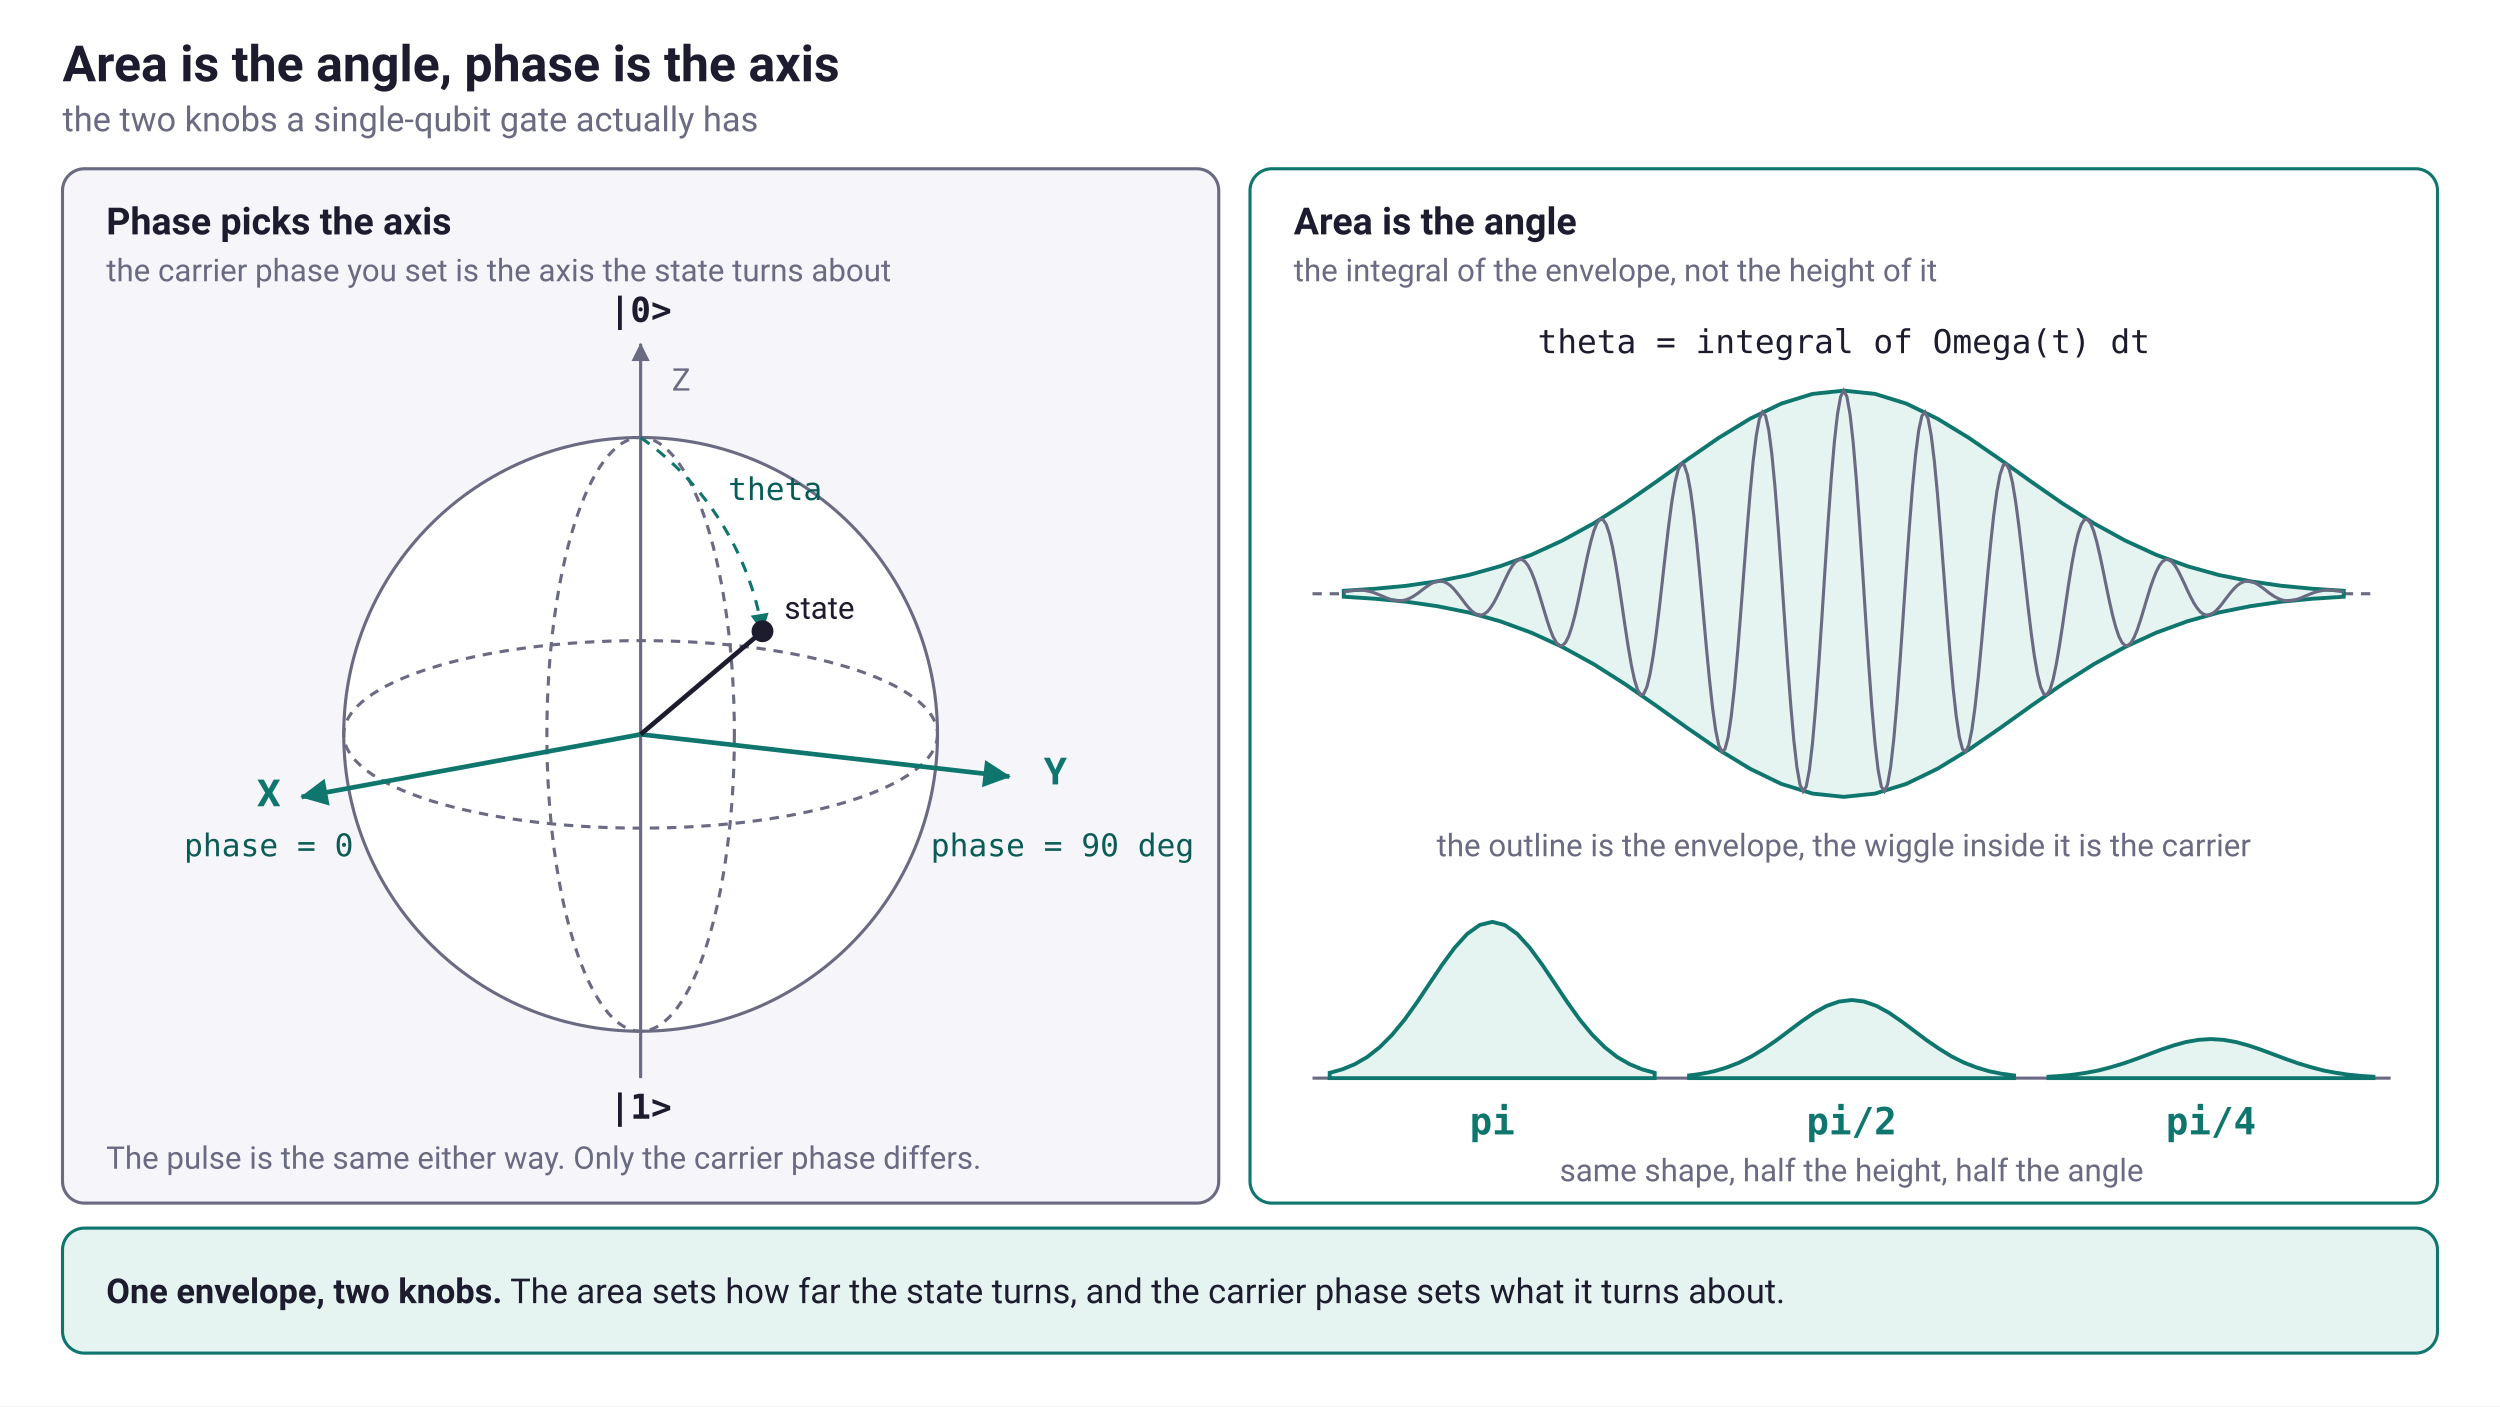
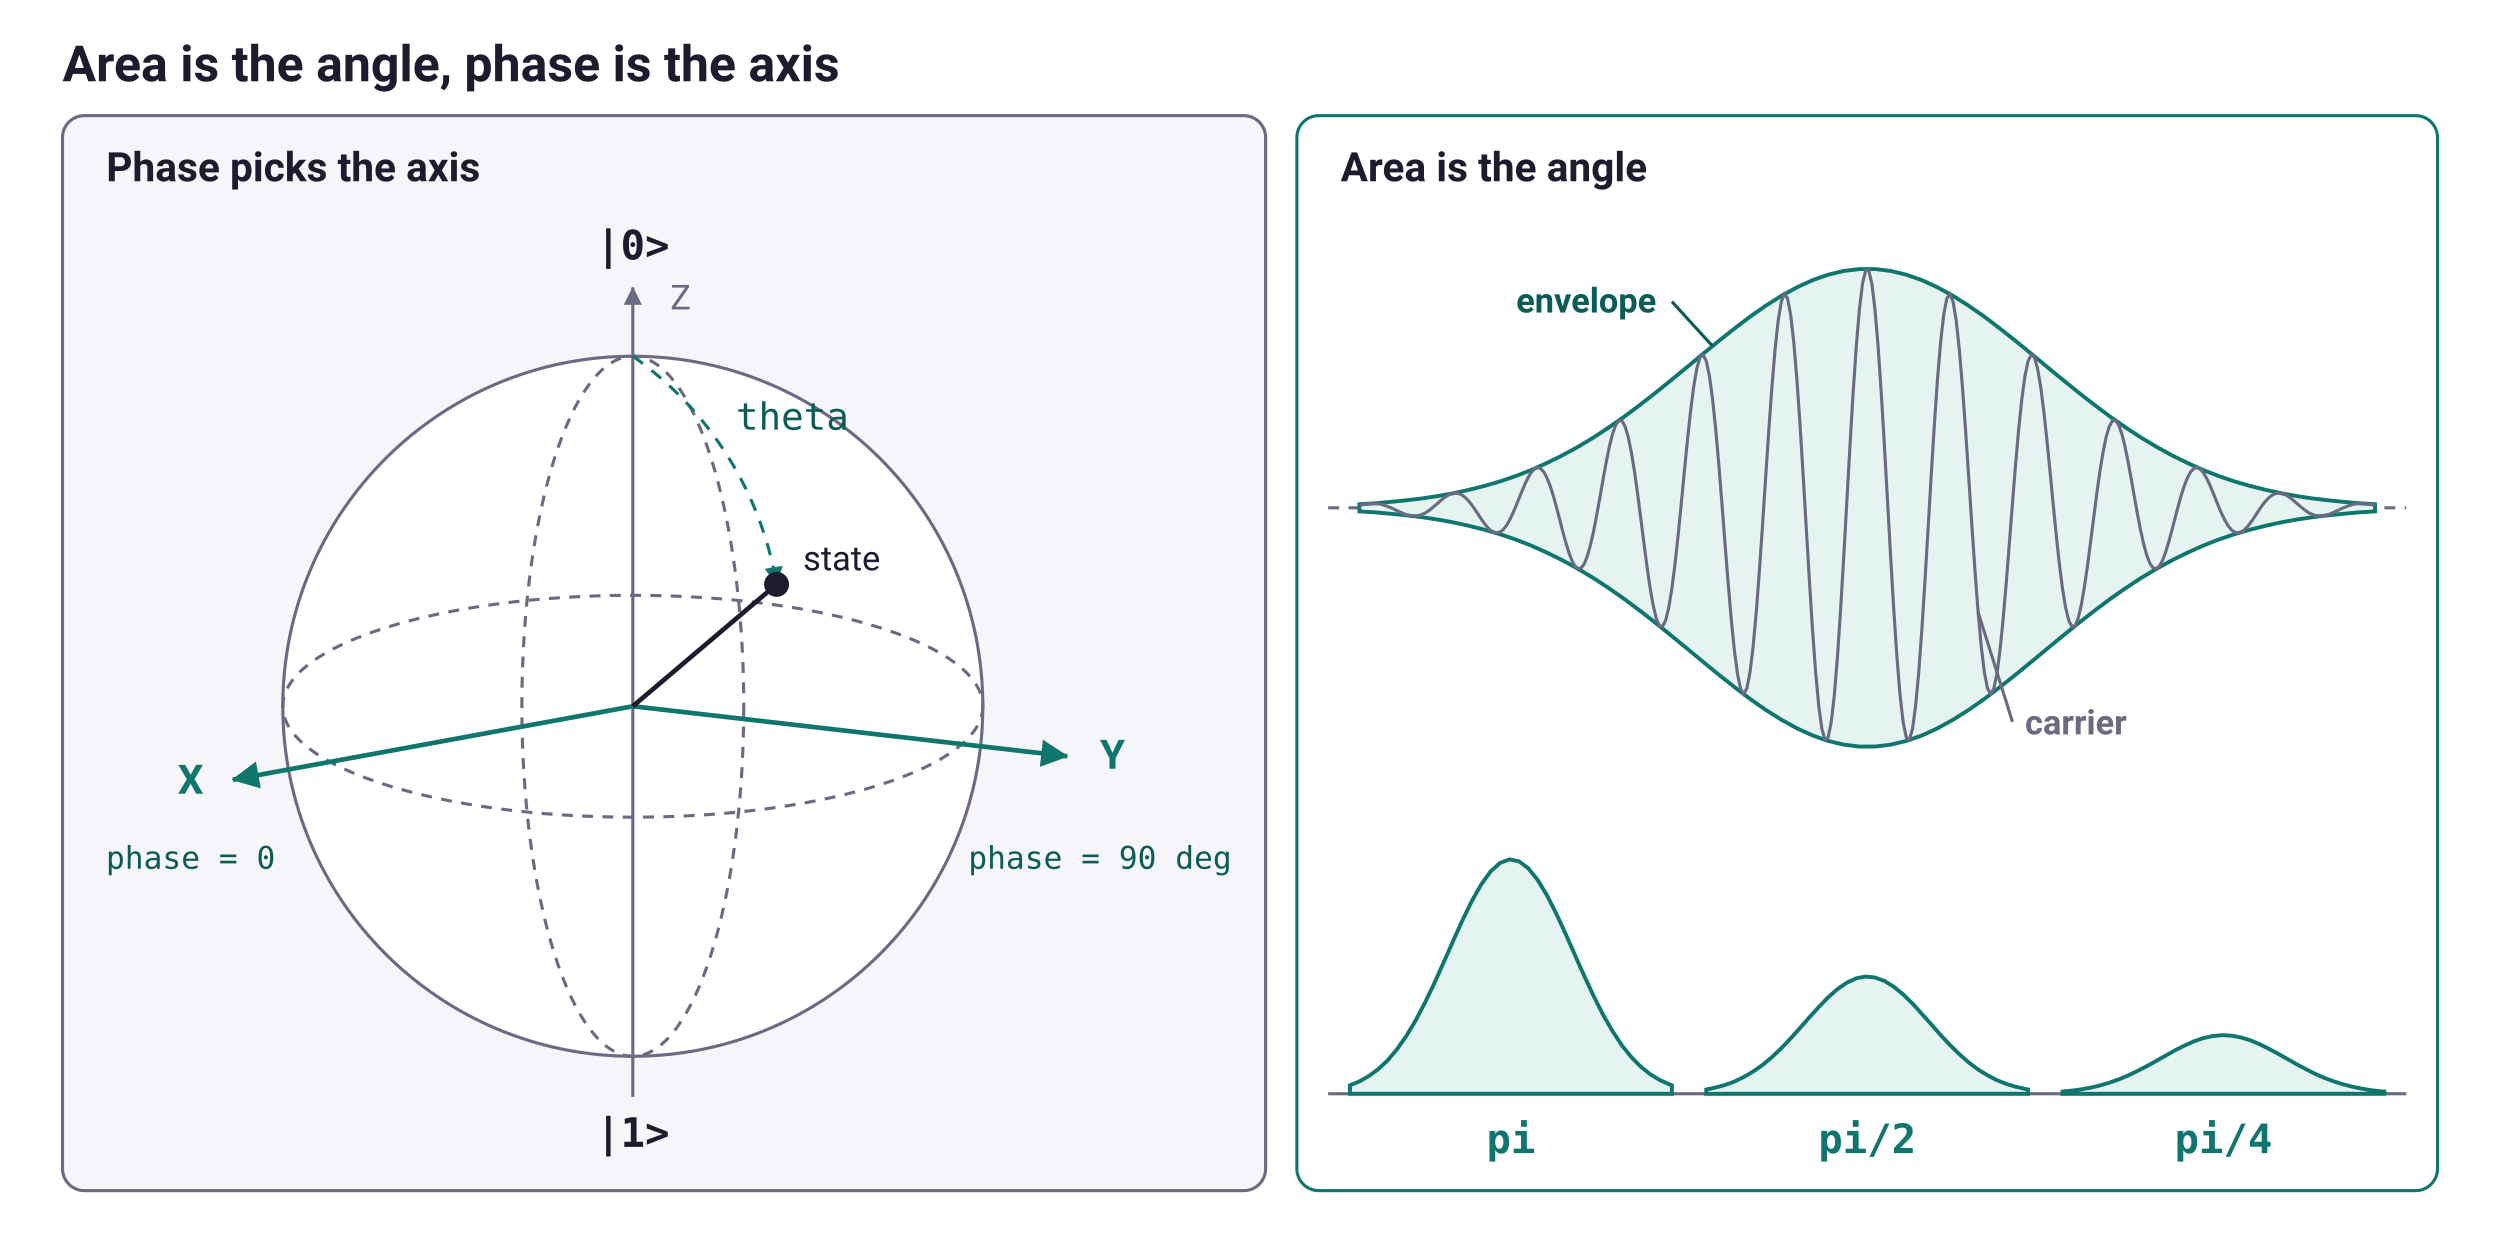
- <svg xmlns="http://www.w3.org/2000/svg" viewBox="0 0 1600 900" width="1600" height="900" role="img" font-family="-apple-system, Segoe UI, Roboto, Helvetica, Arial, sans-serif">
+ <svg xmlns="http://www.w3.org/2000/svg" viewBox="0 0 1600 800" width="1600" height="800" role="img" font-family="-apple-system, Segoe UI, Roboto, Helvetica, Arial, sans-serif">
  <defs>
    <marker id="arrow" viewBox="0 0 12 12" refX="10.5" refY="6" markerWidth="7" markerHeight="7" orient="auto">
      <path d="M1 1 L11 6 L1 11 Z" fill="#0f766e" />
    </marker>
    <marker id="arrowgrey" viewBox="0 0 12 12" refX="10.5" refY="6" markerWidth="7" markerHeight="7" orient="auto">
      <path d="M1 1 L11 6 L1 11 Z" fill="#6a6a82" />
    </marker>
  </defs>
-   <rect width="1600" height="900" fill="#ffffff" />
+   <rect width="1600" height="800" fill="#ffffff" />
  <text x="40" y="52" font-size="32" font-weight="700" fill="#1c1c2e">Area is the angle, phase is the axis</text>
-   <text x="40" y="84" font-size="22" fill="#6a6a82">the two knobs a single-qubit gate actually has</text>
-   <rect x="40" y="108" width="740" height="662" rx="14" fill="#f5f5fa" stroke="#6a6a82" stroke-width="2" />
-   <text x="68" y="150" font-size="24" font-weight="700" fill="#1c1c2e">Phase picks the axis</text>
-   <text x="68" y="180" font-size="20" fill="#6a6a82">the carrier phase you set is the axis the state turns about</text>
-   <circle cx="410" cy="470" r="190" fill="#ffffff" stroke="#6a6a82" stroke-width="2" />
-   <ellipse cx="410" cy="470" rx="190" ry="60" fill="none" stroke="#6a6a82" stroke-width="2" stroke-dasharray="6 5" />
-   <ellipse cx="410" cy="470" rx="60" ry="190" fill="none" stroke="#6a6a82" stroke-width="2" stroke-dasharray="6 5" />
-   <line x1="410" y1="690" x2="410" y2="220" stroke="#6a6a82" stroke-width="2" marker-end="url(#arrowgrey)" />
-   <text x="410" y="206" font-size="22" font-weight="700" fill="#1c1c2e" text-anchor="middle" font-family="ui-monospace, SFMono-Regular, Menlo, Consolas, monospace">|0&gt;</text>
-   <text x="410" y="716" font-size="22" font-weight="700" fill="#1c1c2e" text-anchor="middle" font-family="ui-monospace, SFMono-Regular, Menlo, Consolas, monospace">|1&gt;</text>
-   <text x="430" y="250" font-size="20" fill="#6a6a82">Z</text>
-   <line x1="410" y1="470" x2="193" y2="510" stroke="#0f766e" stroke-width="3" marker-end="url(#arrow)" />
-   <text x="172" y="516" font-size="24" font-weight="700" fill="#0f766e" text-anchor="middle">X</text>
-   <text x="172" y="548" font-size="20" fill="#0b5c56" text-anchor="middle" font-family="ui-monospace, SFMono-Regular, Menlo, Consolas, monospace">phase = 0</text>
-   <line x1="410" y1="470" x2="646" y2="497" stroke="#0f766e" stroke-width="3" marker-end="url(#arrow)" />
-   <text x="668" y="502" font-size="24" font-weight="700" fill="#0f766e">Y</text>
-   <text x="680" y="548" font-size="20" fill="#0b5c56" text-anchor="middle" font-family="ui-monospace, SFMono-Regular, Menlo, Consolas, monospace">phase = 90 deg</text>
-   <path d="M 410 280 A 190 190 0 0 1 488 404" fill="none" stroke="#0f766e" stroke-width="2" stroke-dasharray="7 6" marker-end="url(#arrow)" />
-   <text x="466" y="320" font-size="20" fill="#0b5c56" font-family="ui-monospace, SFMono-Regular, Menlo, Consolas, monospace">theta</text>
-   <line x1="410" y1="470" x2="488" y2="404" stroke="#1c1c2e" stroke-width="3" />
-   <circle cx="488" cy="404" r="7" fill="#1c1c2e" />
-   <text x="502" y="396" font-size="20" fill="#1c1c2e">state</text>
-   <text x="68" y="748" font-size="20" fill="#6a6a82">The pulse is the same either way. Only the carrier phase differs.</text>
-   <rect x="800" y="108" width="760" height="662" rx="14" fill="#ffffff" stroke="#0f766e" stroke-width="2" />
-   <text x="828" y="150" font-size="24" font-weight="700" fill="#1c1c2e">Area is the angle</text>
-   <text x="828" y="180" font-size="20" fill="#6a6a82">the integral of the envelope, not the height of it</text>
-   <text x="1180" y="226" font-size="21" fill="#1c1c2e" text-anchor="middle" font-family="ui-monospace, SFMono-Regular, Menlo, Consolas, monospace">theta = integral of Omega(t) dt</text>
-   <line x1="840" y1="380" x2="1520" y2="380" stroke="#6a6a82" stroke-width="2" stroke-dasharray="6 5" />
-   <polygon fill="#e6f4f1" stroke="#0f766e" stroke-width="2.5" points="             860,378.1 880,376.8 900,374.9 920,372 940,368 960,362.4 980,355.1 1000,345.9             1020,334.9 1040,322.2 1060,308.3 1080,294 1100,280.2 1120,268 1140,258.3 1160,252.1             1180,250 1200,252.1 1220,258.3 1240,268 1260,280.2 1280,294 1300,308.3 1320,322.2             1340,334.9 1360,345.9 1380,355.1 1400,362.4 1420,368 1440,372 1460,374.9 1480,376.8             1500,378.1             1500,381.9 1480,383.2 1460,385.1 1440,388 1420,392 1400,397.6 1380,404.9 1360,414.1             1340,425.1 1320,437.8 1300,451.7 1280,466 1260,479.8 1240,492 1220,501.7 1200,507.9             1180,510 1160,507.9 1140,501.7 1120,492 1100,479.8 1080,466 1060,451.7 1040,437.8             1020,425.1 1000,414.1 980,404.9 960,397.6 940,392 920,388 900,385.1 880,383.2             860,381.9" />
-   <polyline fill="none" stroke="#6a6a82" stroke-width="2" points="             860,378.9 862,378.5 864,378.1 866,377.9 868,377.7 870,377.6 872,377.7 874,378 876,378.4 878,378.9             880,379.6 882,380.4 884,381.2 886,382.1 888,382.9 890,383.6 892,384.1 894,384.4 896,384.5 898,384.3             900,383.8 902,383 904,382 906,380.7 908,379.3 910,377.7 912,376.2 914,374.8 916,373.5 918,372.6             920,372 922,371.9 924,372.3 926,373.2 928,374.6 930,376.5 932,378.8 934,381.3 936,383.9 938,386.6             940,389 942,391.1 944,392.6 946,393.5 948,393.7 950,392.9 952,391.4 954,388.9 956,385.8 958,382             960,377.9 962,373.5 964,369.3 966,365.3 968,362 970,359.6 972,358.2 974,358.1 976,359.4 978,362             980,365.9 982,370.9 984,376.8 986,383.3 988,390 990,396.6 992,402.6 994,407.6 996,411.2 998,413.1             1000,413.1 1002,411.1 1004,407.1 1006,401.1 1008,393.6 1010,384.7 1012,375.1 1014,365.2 1016,355.7 1018,347.1             1020,340 1022,335 1024,332.4 1026,332.6 1028,335.7 1030,341.6 1032,350.1 1034,360.9 1036,373.3 1038,386.8             1040,400.5 1042,413.6 1044,425.3 1046,434.8 1048,441.4 1050,444.7 1052,444.1 1054,439.7 1056,431.5 1058,419.9             1060,405.4 1062,388.8 1064,371 1066,353.1 1068,336 1070,321 1072,308.9 1074,300.7 1076,296.9 1078,297.9             1080,303.9 1082,314.6 1084,329.5 1086,348 1088,369 1090,391.2 1092,413.5 1094,434.4 1096,452.7 1098,467.2             1100,476.9 1102,481.1 1104,479.4 1106,471.8 1108,458.5 1110,440.3 1112,418.1 1114,393.1 1116,366.8 1118,340.7             1120,316.4 1122,295.3 1124,278.9 1126,268.1 1128,263.7 1130,266.2 1132,275.3 1134,290.8 1136,311.8 1138,337.1             1140,365.3 1142,394.8 1144,423.7 1146,450.4 1148,473.3 1150,490.9 1152,502.2 1154,506.4 1156,503.3 1158,492.8             1160,475.7 1162,452.9 1164,425.6 1166,395.5 1168,364.4 1170,334.1 1172,306.3 1174,282.8 1176,265 1178,253.8             1180,250 1182,253.8 1184,265 1186,282.8 1188,306.3 1190,334.1 1192,364.4 1194,395.5 1196,425.6 1198,452.9             1200,475.7 1202,492.8 1204,503.3 1206,506.4 1208,502.2 1210,490.9 1212,473.3 1214,450.4 1216,423.7 1218,394.8             1220,365.3 1222,337.1 1224,311.8 1226,290.8 1228,275.3 1230,266.2 1232,263.7 1234,268.1 1236,278.9 1238,295.3             1240,316.4 1242,340.7 1244,366.8 1246,393.1 1248,418.1 1250,440.3 1252,458.5 1254,471.8 1256,479.4 1258,481.1             1260,476.9 1262,467.2 1264,452.7 1266,434.4 1268,413.5 1270,391.2 1272,369 1274,348 1276,329.5 1278,314.6             1280,303.9 1282,297.9 1284,296.9 1286,300.7 1288,308.9 1290,321 1292,336 1294,353.1 1296,371 1298,388.8             1300,405.4 1302,419.9 1304,431.5 1306,439.7 1308,444.1 1310,444.7 1312,441.4 1314,434.8 1316,425.3 1318,413.6             1320,400.5 1322,386.8 1324,373.3 1326,360.9 1328,350.1 1330,341.6 1332,335.7 1334,332.6 1336,332.4 1338,335             1340,340 1342,347.1 1344,355.7 1346,365.2 1348,375.1 1350,384.7 1352,393.6 1354,401.1 1356,407.1 1358,411.1             1360,413.1 1362,413.1 1364,411.2 1366,407.6 1368,402.6 1370,396.6 1372,390 1374,383.3 1376,376.8 1378,370.9             1380,365.9 1382,362 1384,359.4 1386,358.1 1388,358.2 1390,359.6 1392,362 1394,365.3 1396,369.3 1398,373.5             1400,377.9 1402,382 1404,385.8 1406,388.9 1408,391.4 1410,392.9 1412,393.7 1414,393.5 1416,392.6 1418,391.1             1420,389 1422,386.6 1424,383.9 1426,381.3 1428,378.8 1430,376.5 1432,374.6 1434,373.2 1436,372.3 1438,371.9             1440,372 1442,372.6 1444,373.5 1446,374.8 1448,376.2 1450,377.7 1452,379.3 1454,380.7 1456,382 1458,383             1460,383.8 1462,384.3 1464,384.5 1466,384.4 1468,384.1 1470,383.6 1472,382.9 1474,382.1 1476,381.2 1478,380.4             1480,379.6 1482,378.9 1484,378.4 1486,378 1488,377.7 1490,377.6 1492,377.7 1494,377.9 1496,378.1 1498,378.5             1500,378.9" />
-   <text x="1180" y="548" font-size="20" fill="#6a6a82" text-anchor="middle">the outline is the envelope, the wiggle inside it is the carrier</text>
-   <line x1="840" y1="690" x2="1530" y2="690" stroke="#6a6a82" stroke-width="2" />
-   <polygon fill="#e6f4f1" stroke="#0f766e" stroke-width="2.5" points="             851,690             851,686.6 859,684.4 867,681.1 875,676.5 883,670.2 891,662.2 899,652.5 907,641.3             915,629.3 923,617.4 931,606.5 939,597.7 947,592 955,590 963,592 971,597.7             979,606.5 987,617.4 995,629.3 1003,641.3 1011,652.5 1019,662.2 1027,670.2 1035,676.5             1043,681.1 1051,684.4 1059,686.6             1059,690" />
-   <polygon fill="#e6f4f1" stroke="#0f766e" stroke-width="2.5" points="             1081,690             1081,688.3 1089,687.2 1097,685.6 1105,683.2 1113,680.1 1121,676.1 1129,671.2 1137,665.7             1145,659.7 1153,653.7 1161,648.2 1169,643.8 1177,641 1185,640 1193,641 1201,643.8             1209,648.2 1217,653.7 1225,659.7 1233,665.7 1241,671.2 1249,676.1 1257,680.1 1265,683.2             1273,685.6 1281,687.2 1289,688.3             1289,690" />
-   <polygon fill="#e6f4f1" stroke="#0f766e" stroke-width="2.5" points="             1311,690             1311,689.1 1319,688.6 1327,687.8 1335,686.6 1343,685.1 1351,683 1359,680.6 1367,677.8             1375,674.8 1383,671.8 1391,669.1 1399,666.9 1407,665.5 1415,665 1423,665.5 1431,666.9             1439,669.1 1447,671.8 1455,674.8 1463,677.8 1471,680.6 1479,683 1487,685.1 1495,686.6             1503,687.8 1511,688.6 1519,689.1             1519,690" />
-   <text x="955" y="726" font-size="24" font-weight="700" fill="#0f766e" text-anchor="middle" font-family="ui-monospace, SFMono-Regular, Menlo, Consolas, monospace">pi</text>
-   <text x="1185" y="726" font-size="24" font-weight="700" fill="#0f766e" text-anchor="middle" font-family="ui-monospace, SFMono-Regular, Menlo, Consolas, monospace">pi/2</text>
-   <text x="1415" y="726" font-size="24" font-weight="700" fill="#0f766e" text-anchor="middle" font-family="ui-monospace, SFMono-Regular, Menlo, Consolas, monospace">pi/4</text>
-   <text x="1185" y="756" font-size="20" fill="#6a6a82" text-anchor="middle">same shape, half the height, half the angle</text>
-   <rect x="40" y="786" width="1520" height="80" rx="14" fill="#e6f4f1" stroke="#0f766e" stroke-width="2" />
-   <text x="68" y="834" font-size="22" fill="#1c1c2e">
-     <tspan font-weight="700">One envelope, two knobs.</tspan> The area sets how far the state turns, and the carrier phase sets what it turns about.</text>
+   <rect x="40" y="74" width="770" height="688" rx="14" fill="#f5f5fa" stroke="#6a6a82" stroke-width="2" />
+   <text x="68" y="116" font-size="26" font-weight="700" fill="#1c1c2e">Phase picks the axis</text>
+   <circle cx="405" cy="452" r="224" fill="#ffffff" stroke="#6a6a82" stroke-width="2" />
+   <ellipse cx="405" cy="452" rx="224" ry="71" fill="none" stroke="#6a6a82" stroke-width="2" stroke-dasharray="7 6" />
+   <ellipse cx="405" cy="452" rx="71" ry="224" fill="none" stroke="#6a6a82" stroke-width="2" stroke-dasharray="7 6" />
+   <line x1="405" y1="702" x2="405" y2="184" stroke="#6a6a82" stroke-width="2" marker-end="url(#arrowgrey)" />
+   <text x="405" y="166" font-size="26" font-weight="700" fill="#1c1c2e" text-anchor="middle" font-family="ui-monospace, SFMono-Regular, Menlo, Consolas, monospace">|0&gt;</text>
+   <text x="405" y="734" font-size="26" font-weight="700" fill="#1c1c2e" text-anchor="middle" font-family="ui-monospace, SFMono-Regular, Menlo, Consolas, monospace">|1&gt;</text>
+   <text x="429" y="198" font-size="22" fill="#6a6a82">Z</text>
+   <line x1="405" y1="452" x2="149" y2="499" stroke="#0f766e" stroke-width="3" marker-end="url(#arrow)" />
+   <text x="122" y="508" font-size="26" font-weight="700" fill="#0f766e" text-anchor="middle">X</text>
+   <text x="122" y="556" font-size="20" fill="#0b5c56" text-anchor="middle" font-family="ui-monospace, SFMono-Regular, Menlo, Consolas, monospace">phase = 0</text>
+   <line x1="405" y1="452" x2="683" y2="484" stroke="#0f766e" stroke-width="3" marker-end="url(#arrow)" />
+   <text x="712" y="492" font-size="26" font-weight="700" fill="#0f766e" text-anchor="middle">Y</text>
+   <text x="704" y="556" font-size="20" fill="#0b5c56" text-anchor="middle" font-family="ui-monospace, SFMono-Regular, Menlo, Consolas, monospace">phase = 90 deg</text>
+   <path d="M 405 228 A 224 224 0 0 1 497 374" fill="none" stroke="#0f766e" stroke-width="2" stroke-dasharray="8 7" marker-end="url(#arrow)" />
+   <text x="471" y="275" font-size="24" fill="#0b5c56" font-family="ui-monospace, SFMono-Regular, Menlo, Consolas, monospace">theta</text>
+   <line x1="405" y1="452" x2="497" y2="374" stroke="#1c1c2e" stroke-width="3" />
+   <circle cx="497" cy="374" r="8" fill="#1c1c2e" />
+   <text x="514" y="365" font-size="22" fill="#1c1c2e">state</text>
+   <rect x="830" y="74" width="730" height="688" rx="14" fill="#ffffff" stroke="#0f766e" stroke-width="2" />
+   <text x="858" y="116" font-size="26" font-weight="700" fill="#1c1c2e">Area is the angle</text>
+   <line x1="850" y1="325" x2="1540" y2="325" stroke="#6a6a82" stroke-width="2" stroke-dasharray="7 6" />
+   <polygon fill="#e6f4f1" stroke="#0f766e" stroke-width="2.5" points="             870,322.7 880,322.1 890,321.2 900,320.2 910,319 920,317.5 930,315.7 940,313.5             950,311 960,308.1 970,304.7 980,300.8 990,296.3 1000,291.4 1010,285.9 1020,279.9             1030,273.3 1040,266.3 1050,258.8 1060,251 1070,242.9 1080,234.7 1090,226.4 1100,218.2             1110,210.3 1120,202.7 1130,195.7 1140,189.4 1150,183.9 1160,179.3 1170,175.8 1180,173.4             1190,172.2 1200,172.2 1210,173.4 1220,175.8 1230,179.3 1240,183.9 1250,189.4 1260,195.7             1270,202.7 1280,210.3 1290,218.2 1300,226.4 1310,234.7 1320,242.9 1330,251 1340,258.8             1350,266.3 1360,273.3 1370,279.9 1380,285.9 1390,291.4 1400,296.3 1410,300.8 1420,304.7             1430,308.1 1440,311 1450,313.5 1460,315.7 1470,317.5 1480,319 1490,320.2 1500,321.2             1510,322.1 1520,322.7 1520,327.3 1510,327.9 1500,328.8 1490,329.8 1480,331 1470,332.5             1460,334.3 1450,336.5 1440,339 1430,341.9 1420,345.3 1410,349.2 1400,353.7 1390,358.6             1380,364.1 1370,370.1 1360,376.7 1350,383.7 1340,391.2 1330,399 1320,407.1 1310,415.3             1300,423.6 1290,431.8 1280,439.7 1270,447.3 1260,454.3 1250,460.6 1240,466.1 1230,470.7             1220,474.2 1210,476.6 1200,477.8 1190,477.8 1180,476.6 1170,474.2 1160,470.7 1150,466.1             1140,460.6 1130,454.3 1120,447.3 1110,439.7 1100,431.8 1090,423.6 1080,415.3 1070,407.1             1060,399 1050,391.2 1040,383.7 1030,376.7 1020,370.1 1010,364.1 1000,358.6 990,353.7             980,349.2 970,345.3 960,341.9 950,339 940,336.5 930,334.3 920,332.5 910,331             900,329.8 890,328.8 880,327.9 870,327.3" />
+   <polyline fill="none" stroke="#6a6a82" stroke-width="2" points="             870,323.5 872,323 874,322.6 876,322.4 878,322.2 880,322.3 882,322.4 884,322.8 886,323.4 888,324.1             890,324.9 892,325.8 894,326.8 896,327.7 898,328.6 900,329.4 902,329.9 904,330.2 906,330.2 908,329.9             910,329.3 912,328.4 914,327.1 916,325.6 918,323.9 920,322.2 922,320.4 924,318.8 926,317.4 928,316.3             930,315.7 932,315.6 934,316 936,317 938,318.6 940,320.7 942,323.2 944,326.1 946,329.1 948,332.2             950,335 952,337.5 954,339.5 956,340.7 958,341 960,340.5 962,339 964,336.5 966,333.1 968,329             970,324.4 972,319.4 974,314.5 976,309.7 978,305.6 980,302.3 982,300.1 984,299.2 986,299.9 988,302             990,305.7 992,310.7 994,316.9 996,324.1 998,331.7 1000,339.5 1002,346.8 1004,353.4 1006,358.7 1008,362.4             1010,364 1012,363.5 1014,360.7 1016,355.6 1018,348.4 1020,339.5 1022,329.1 1024,318 1026,306.6 1028,295.7             1030,285.8 1032,277.8 1034,272.1 1036,269.1 1038,269.3 1040,272.8 1042,279.4 1044,289.1 1046,301.3 1048,315.5             1050,330.9 1052,346.7 1054,362 1056,375.8 1058,387.3 1060,395.8 1062,400.5 1064,401 1066,397.1 1068,388.9             1070,376.7 1072,361 1074,342.6 1076,322.4 1078,301.6 1080,281.4 1082,262.9 1084,247.3 1086,235.7 1088,228.7             1090,227.1 1092,231 1094,240.5 1096,255.1 1098,274.2 1100,296.9 1102,321.8 1104,347.7 1106,373 1108,396.3             1110,416.2 1112,431.4 1114,440.9 1116,444.1 1118,440.5 1120,430.3 1122,413.8 1124,391.8 1126,365.5 1128,336.4             1130,305.9 1132,275.9 1134,248.1 1136,224.1 1138,205.4 1140,193.2 1142,188.2 1144,190.9 1146,201.3 1148,218.9             1150,242.7 1152,271.6 1154,303.9 1156,337.8 1158,371.4 1160,402.8 1162,430.1 1164,451.8 1166,466.5 1168,473.4             1170,471.9 1172,462.1 1174,444.5 1176,420 1178,390 1180,356.2 1182,320.5 1184,284.9 1186,251.4 1188,221.9             1190,198.2 1192,181.6 1194,173.1 1196,173.1 1198,181.6 1200,198.2 1202,221.9 1204,251.4 1206,284.9 1208,320.5             1210,356.2 1212,390 1214,420 1216,444.5 1218,462.1 1220,471.9 1222,473.4 1224,466.5 1226,451.8 1228,430.1             1230,402.8 1232,371.4 1234,337.8 1236,303.9 1238,271.6 1240,242.7 1242,218.9 1244,201.3 1246,190.9 1248,188.2             1250,193.2 1252,205.4 1254,224.1 1256,248.1 1258,275.9 1260,305.9 1262,336.4 1264,365.5 1266,391.8 1268,413.8             1270,430.3 1272,440.5 1274,444.1 1276,440.9 1278,431.4 1280,416.2 1282,396.3 1284,373 1286,347.7 1288,321.8             1290,296.9 1292,274.2 1294,255.1 1296,240.5 1298,231 1300,227.1 1302,228.7 1304,235.7 1306,247.3 1308,262.9             1310,281.4 1312,301.6 1314,322.4 1316,342.6 1318,361 1320,376.7 1322,388.9 1324,397.1 1326,401 1328,400.5             1330,395.8 1332,387.3 1334,375.8 1336,362 1338,346.7 1340,330.9 1342,315.5 1344,301.3 1346,289.1 1348,279.4             1350,272.8 1352,269.3 1354,269.1 1356,272.1 1358,277.8 1360,285.8 1362,295.7 1364,306.6 1366,318 1368,329.1             1370,339.5 1372,348.4 1374,355.6 1376,360.7 1378,363.5 1380,364 1382,362.4 1384,358.7 1386,353.4 1388,346.8             1390,339.5 1392,331.7 1394,324.1 1396,316.9 1398,310.7 1400,305.7 1402,302 1404,299.9 1406,299.2 1408,300.1             1410,302.3 1412,305.6 1414,309.7 1416,314.5 1418,319.4 1420,324.4 1422,329 1424,333.1 1426,336.5 1428,339             1430,340.5 1432,341 1434,340.7 1436,339.5 1438,337.5 1440,335 1442,332.2 1444,329.1 1446,326.1 1448,323.2             1450,320.7 1452,318.6 1454,317 1456,316 1458,315.6 1460,315.7 1462,316.3 1464,317.4 1466,318.8 1468,320.4             1470,322.2 1472,323.9 1474,325.6 1476,327.1 1478,328.4 1480,329.3 1482,329.9 1484,330.2 1486,330.2 1488,329.9             1490,329.4 1492,328.6 1494,327.7 1496,326.8 1498,325.8 1500,324.9 1502,324.1 1504,323.4 1506,322.8 1508,322.4             1510,322.3 1512,322.2 1514,322.4 1516,322.6 1518,323 1520,323.5" />
+   <line x1="1070" y1="193" x2="1096" y2="221.5" stroke="#0b5c56" stroke-width="2" />
+   <text x="1060" y="200" font-size="22" font-weight="600" fill="#0b5c56" text-anchor="end">envelope</text>
+   <line x1="1288" y1="462" x2="1266" y2="391.8" stroke="#6a6a82" stroke-width="2" />
+   <text x="1296" y="470" font-size="22" font-weight="600" fill="#6a6a82">carrier</text>
+   <line x1="850" y1="700" x2="1540" y2="700" stroke="#6a6a82" stroke-width="2" />
+   <polygon fill="#e6f4f1" stroke="#0f766e" stroke-width="2.5" points="             864,700 864,694.6 870,692.1 876,688.7 882,684.3 888,678.7 894,671.6 900,663.1             906,653.1 912,641.7 918,629.2 924,615.8 930,602.2 936,588.9 942,576.6 948,566             954,557.7 960,552.3 966,550 972,551.2 978,555.6 984,563 990,572.9 996,584.7             1002,597.7 1008,611.3 1014,624.8 1020,637.6 1026,649.5 1032,659.9 1038,669 1044,676.5             1050,682.6 1056,687.4 1062,691.1 1068,693.8 1070,694.6 1070,700" />
+   <polygon fill="#e6f4f1" stroke="#0f766e" stroke-width="2.5" points="             1092,700 1092,697.3 1098,696 1104,694.4 1110,692.2 1116,689.3 1122,685.8 1128,681.6             1134,676.6 1140,670.9 1146,664.6 1152,657.9 1158,651.1 1164,644.5 1170,638.3 1176,633             1182,628.9 1188,626.1 1194,625 1200,625.6 1206,627.8 1212,631.5 1218,636.4 1224,642.3             1230,648.9 1236,655.6 1242,662.4 1248,668.8 1254,674.7 1260,680 1266,684.5 1272,688.2             1278,691.3 1284,693.7 1290,695.5 1296,696.9 1298,697.3 1298,700" />
+   <polygon fill="#e6f4f1" stroke="#0f766e" stroke-width="2.5" points="             1320,700 1320,698.6 1326,698 1332,697.2 1338,696.1 1344,694.7 1350,692.9 1356,690.8             1362,688.3 1368,685.4 1374,682.3 1380,679 1386,675.6 1392,672.2 1398,669.2 1404,666.5             1410,664.4 1416,663.1 1422,662.5 1428,662.8 1434,663.9 1440,665.7 1446,668.2 1452,671.2             1458,674.4 1464,677.8 1470,681.2 1476,684.4 1482,687.4 1488,690 1494,692.2 1500,694.1             1506,695.6 1512,696.8 1518,697.8 1524,698.5 1526,698.6 1526,700" />
+   <text x="967" y="738" font-size="26" font-weight="700" fill="#0f766e" text-anchor="middle" font-family="ui-monospace, SFMono-Regular, Menlo, Consolas, monospace">pi</text>
+   <text x="1195" y="738" font-size="26" font-weight="700" fill="#0f766e" text-anchor="middle" font-family="ui-monospace, SFMono-Regular, Menlo, Consolas, monospace">pi/2</text>
+   <text x="1423" y="738" font-size="26" font-weight="700" fill="#0f766e" text-anchor="middle" font-family="ui-monospace, SFMono-Regular, Menlo, Consolas, monospace">pi/4</text>
</svg>
